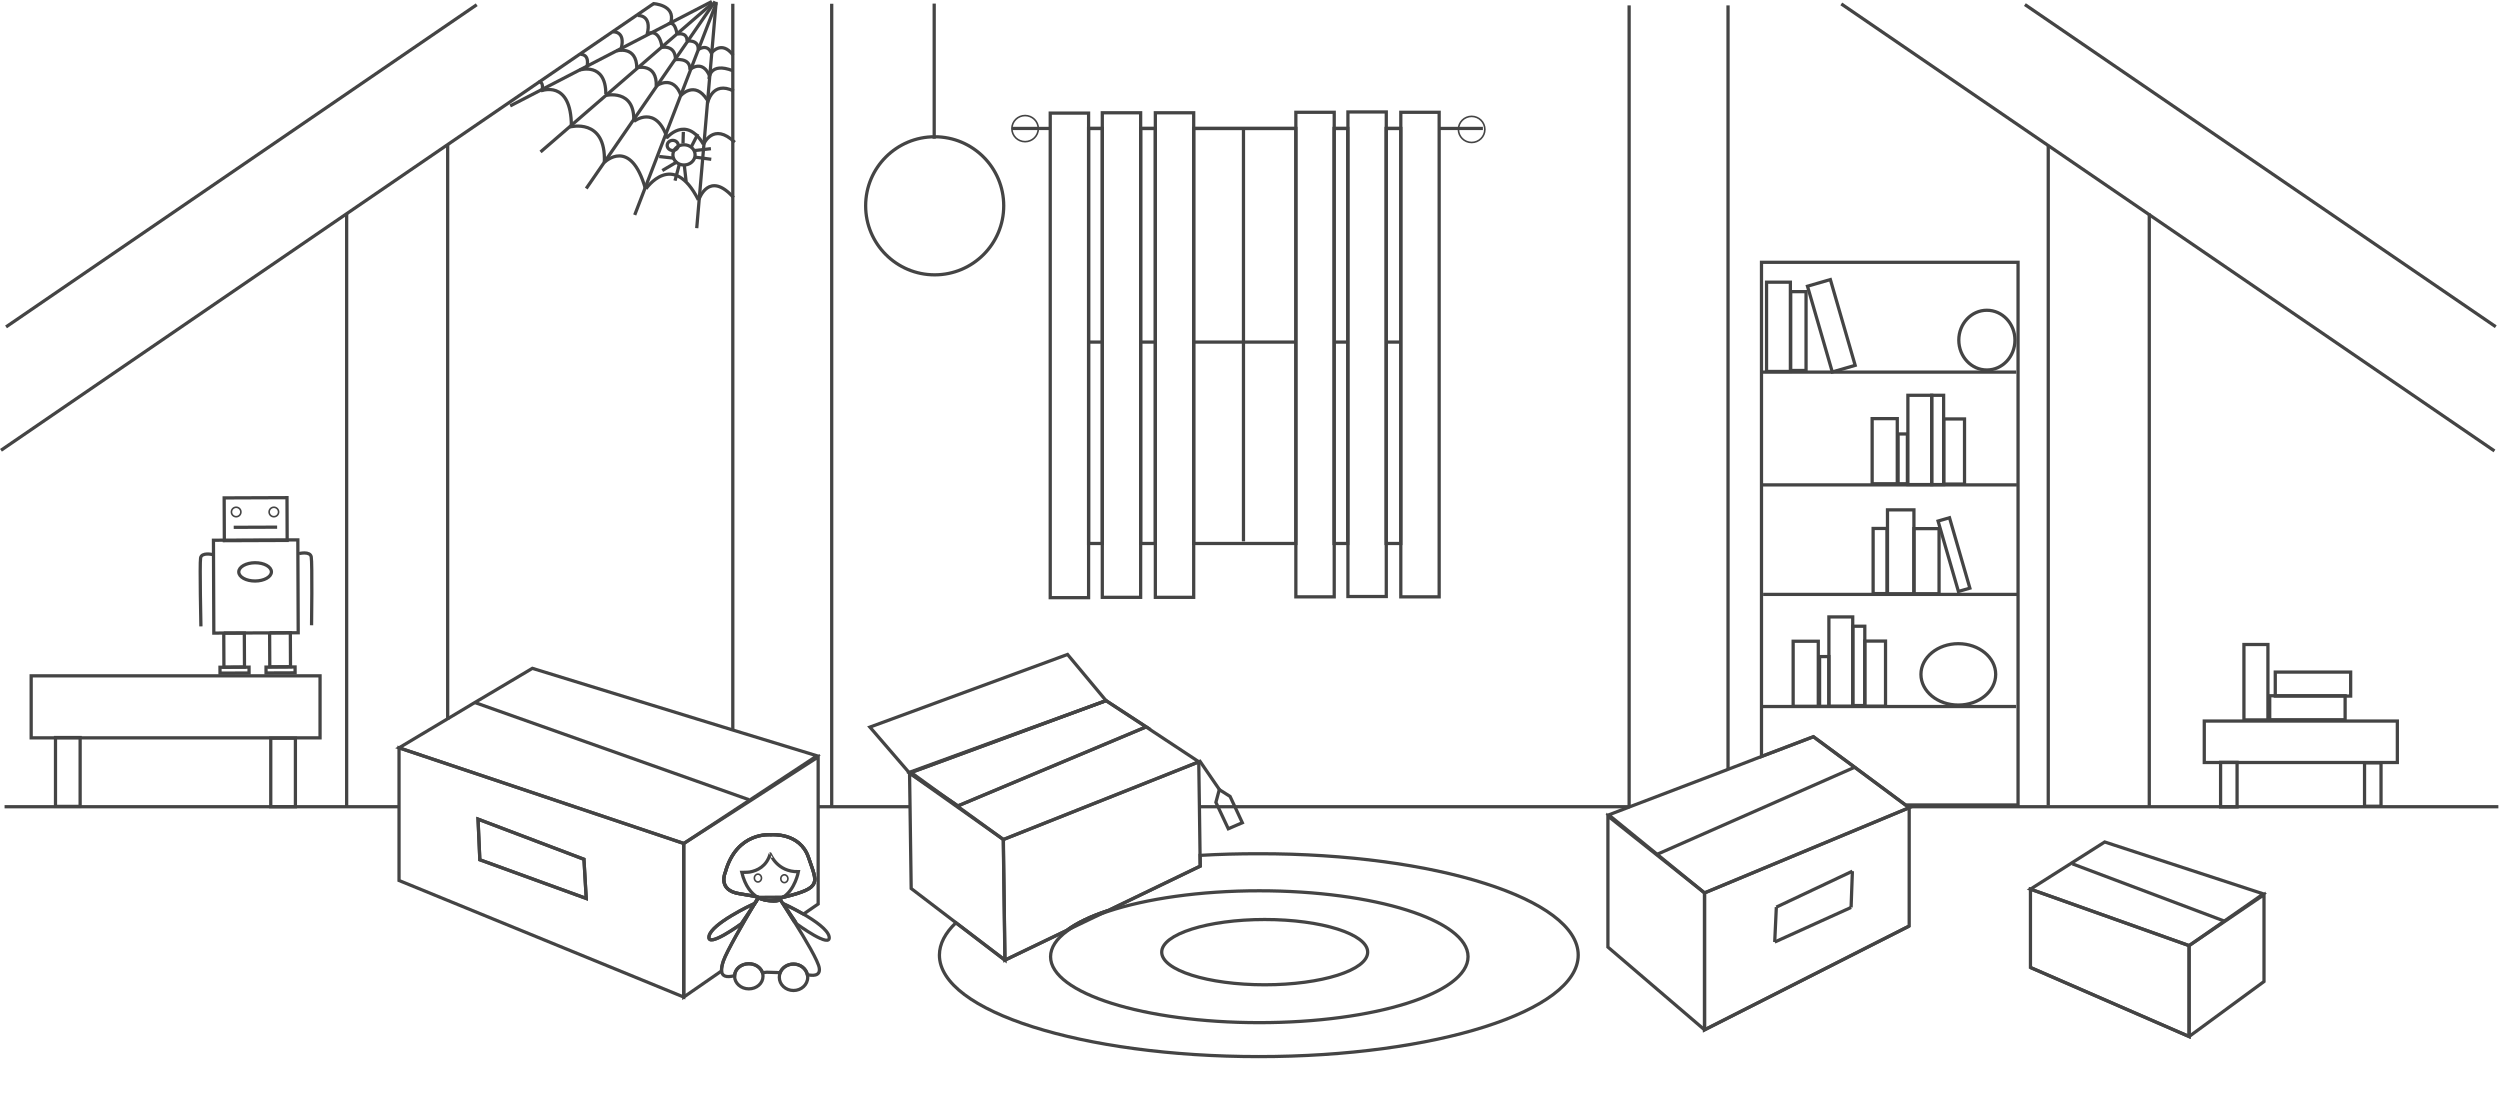
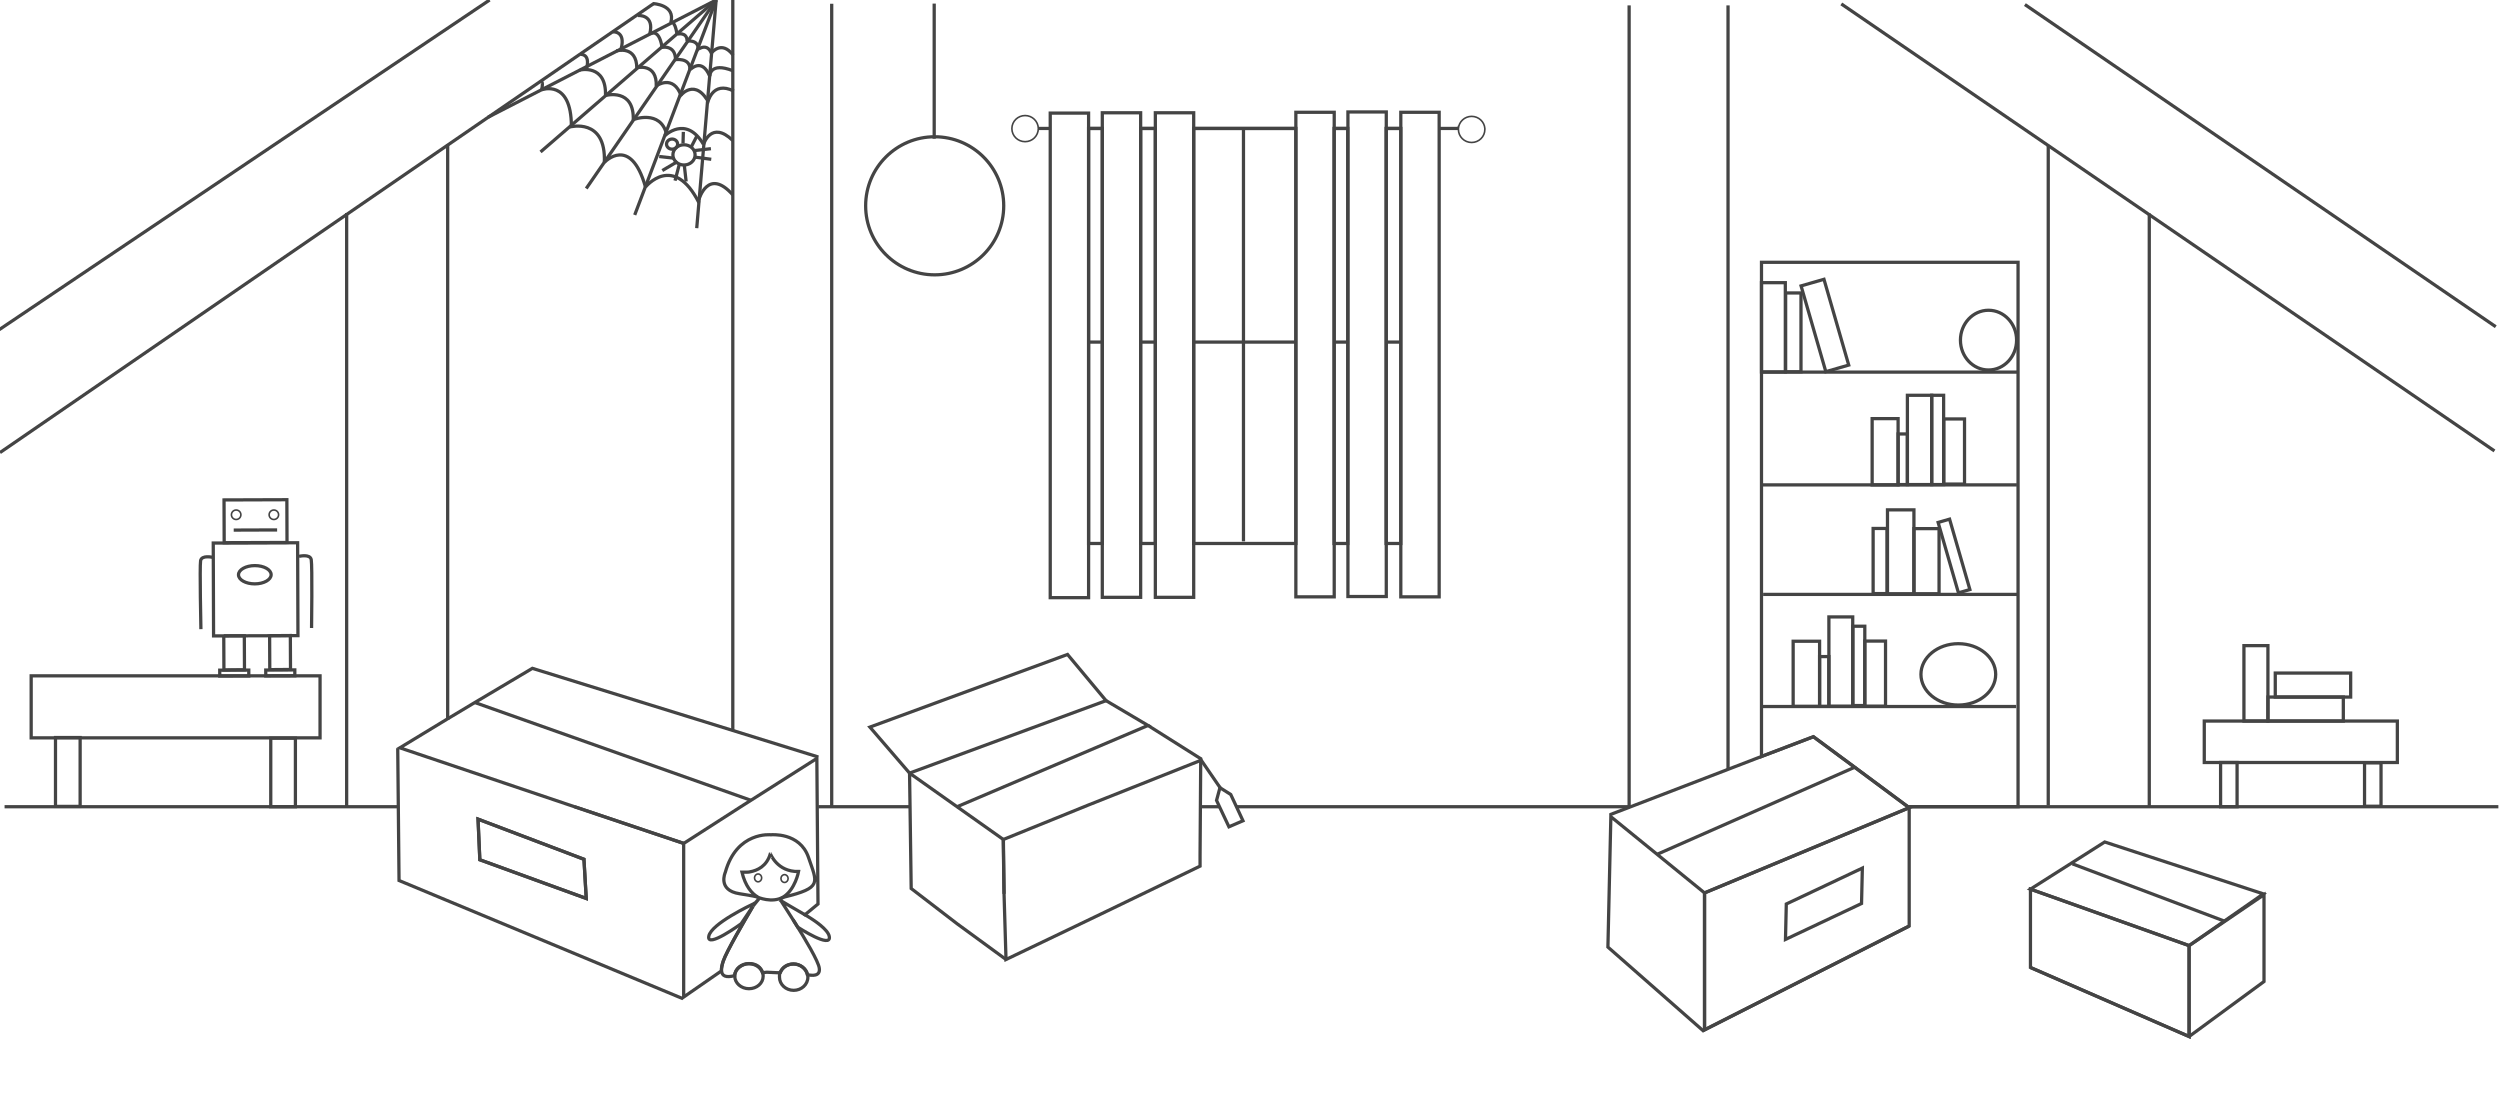
- <svg xmlns="http://www.w3.org/2000/svg" version="1.1" id="Layer_1" x="0px" y="0px" viewBox="0 0 1531.8 682.8" style="enable-background:new 0 0 1531.8 682.8;" xml:space="preserve">
-   <style type="text/css">
- 	.st0{fill:none;stroke:#444444;stroke-width:2;}
- 	.st1{fill:none;stroke:#444444;stroke-width:2;stroke-miterlimit:10;}
- 	.st2{fill:none;stroke:#444444;stroke-miterlimit:10;}
- </style>
+ <svg xmlns="http://www.w3.org/2000/svg" id="Layer_1" data-name="Layer 1" version="1.1" viewBox="0 0 1531.8 682.8">
+   <defs>
+     <style>
+       .cls-1 {
+         stroke-miterlimit: 10;
+         stroke-width: 2px;
+       }
+ 
+       .cls-1, .cls-2, .cls-3, .cls-4, .cls-5 {
+         fill: none;
+         stroke: #444;
+       }
+ 
+       .cls-2, .cls-4 {
+         stroke-miterlimit: 10;
+       }
+ 
+       .cls-2, .cls-5 {
+         stroke-width: 2px;
+       }
+ 
+       .cls-3 {
+         stroke-miterlimit: 10;
+         stroke-width: 2px;
+       }
+     </style>
+   </defs>
  <g id="c">
-     <line class="st0" x1="454" y1="494.3" x2="453.2" y2="494.3" />
-     <polyline class="st0" points="998.7,494.3 998.2,494.3 756.7,494.3 746.3,494.3 735,494.3  " />
-     <polyline class="st0" points="1530.8,494.3 1370.7,494.3 1360.6,494.3 1316.9,494.3 1169,494.3  " />
-     <polyline class="st0" points="501.4,494.3 509.6,494.3 557.6,494.3  " />
-     <line class="st0" x1="587.1" y1="494.3" x2="586.4" y2="494.3" />
-     <polyline class="st0" points="2.8,494.3 212.4,494.3 244.5,494.3  " />
-   </g>
-   <g id="d">
-     <path class="st1" d="M967,585.2c0,34.3-87.6,62.2-195.7,62.2s-195.7-27.8-195.7-62.2c0-6.9,3.6-13.6,10.1-19.8l30,22.9l38.1-18.3   l0,0l0,0c6-4.5,14.5-8.6,25-12l0,0l56.6-27.3l-0.1-6.6c11.7-0.7,23.7-1,36-1C879.4,523,967,550.9,967,585.2L967,585.2z" />
-     <path class="st1" d="M899.5,586.2c0,22.3-57.3,40.4-127.9,40.4s-127.9-18.1-127.9-40.4c0-5.6,3.6-11,10.2-15.8l0,0l0,0   c6-4.5,14.5-8.5,25-12l0,0c23.3-7.7,56.2-12.6,92.7-12.6C842.2,545.8,899.5,563.9,899.5,586.2z" />
-     <ellipse class="st1" cx="774.9" cy="583.4" rx="63.1" ry="20" />
+     <path class="cls-5" d="M454,494.3" />
+     <polyline class="cls-5" points="735 494.3 735.5 494.3 746.3 494.3 747.2 494.3" />
+     <polyline class="cls-5" points="757.6 494.3 998.2 494.3 998.7 494.3" />
+     <polyline class="cls-5" points="1530.8 494.3 1370.7 494.3 1360.6 494.3 1316.9 494.3 1169 494.3" />
+     <polyline class="cls-5" points="501.4 494.3 509.6 494.3 557.6 494.3" />
+     <line class="cls-5" x1="587.1" y1="494.3" x2="586.4" y2="494.3" />
+     <polyline class="cls-5" points="2.8 494.3 212.4 494.3 244.5 494.3" />
  </g>
  <g id="e">
+     <polygon class="cls-2" points="1236.5 160.7 1236.5 494.3 1169 494.3 1136.4 470.1 1111.1 451.4 1079.3 463.5 1079.3 160.7 1236.5 160.7" />
+     <line class="cls-2" x1="1079.6" y1="228" x2="1236.5" y2="228" />
+     <line class="cls-2" x1="1079.9" y1="297.1" x2="1235.8" y2="297.1" />
+     <line class="cls-2" x1="1080.3" y1="364.2" x2="1236.1" y2="364.2" />
+     <line class="cls-2" x1="1079.5" y1="432.9" x2="1235.3" y2="432.9" />
+     <rect class="cls-2" x="1079.3" y="173.2" width="14.6" height="54.7" />
+     <rect class="cls-2" x="1094.1" y="179.5" width="9.4" height="48.3" />
+     <rect class="cls-1" x="1110.9" y="172.1" width="14.6" height="54.7" transform="translate(-11.5 317.9) rotate(-16.1)" />
+     <rect class="cls-2" x="1168.7" y="242.2" width="14.9" height="54.7" />
+     <rect class="cls-2" x="1183.6" y="242.2" width="7.3" height="54.7" />
+     <rect class="cls-2" x="1163" y="265.9" width="5.7" height="31" />
+     <rect class="cls-2" x="1191" y="256.7" width="12.7" height="39.9" />
+     <rect class="cls-2" x="1147.7" y="323.8" width="8.5" height="39.9" />
+     <rect class="cls-2" x="1156.5" y="312.4" width="16.2" height="51.4" />
+     <rect class="cls-2" x="1172.7" y="323.9" width="15.4" height="39.9" />
+     <rect class="cls-2" x="1147.1" y="256.5" width="15.9" height="40.6" />
+     <rect class="cls-1" x="1193.6" y="318.2" width="7.3" height="44.9" transform="translate(-47.5 345.4) rotate(-16.1)" />
+     <rect class="cls-2" x="1120.6" y="378" width="14.6" height="54.7" />
+     <rect class="cls-2" x="1135.3" y="383.7" width="7.3" height="48.6" />
+     <rect class="cls-2" x="1114.9" y="402.3" width="5.7" height="30.5" />
+     <rect class="cls-2" x="1142.6" y="392.8" width="12.7" height="39.9" />
+     <rect class="cls-2" x="1098.7" y="392.9" width="16.2" height="39.9" />
+     <ellipse class="cls-2" cx="1218.4" cy="208.4" rx="17.2" ry="18.3" />
+     <ellipse class="cls-2" cx="1199.9" cy="413.2" rx="22.9" ry="18.8" />
+   </g>
+   <g id="f">
+     <line class="cls-2" y1="277.3" x2="400.8" y2="2" />
+     <line class="cls-2" x1="1528.4" y1="276.3" x2="1128.2" y2="2.4" />
+     <line class="cls-2" x1="1529.2" y1="200.2" x2="1240.7" y2="2.8" />
+     <line class="cls-2" x1="-.5" y1="202" x2="300" />
+     <rect class="cls-2" x="667" y="78.7" width="8.4" height="254.3" />
+     <rect class="cls-2" x="698.9" y="78.7" width="9" height="254.3" />
+     <rect class="cls-2" x="731.4" y="78.7" width="62.6" height="254.3" />
+     <rect class="cls-2" x="817.4" y="78.7" width="8.4" height="254.3" />
+     <rect class="cls-2" x="849.3" y="78.7" width="9" height="254.3" />
+     <line class="cls-2" x1="825.9" y1="209.6" x2="817.4" y2="209.6" />
+     <line class="cls-2" x1="858.3" y1="209.6" x2="849.3" y2="209.6" />
+     <line class="cls-2" x1="707.9" y1="209.6" x2="698.9" y2="209.6" />
+     <polyline class="cls-2" points="675.4 209.6 672.8 209.6 667 209.6" />
+     <polyline class="cls-2" points="731.4 209.6 761.9 209.6 794 209.6" />
+     <line class="cls-2" x1="761.9" y1="78.6" x2="761.9" y2="331.7" />
+     <polyline class="cls-2" points="986.4 499.2 1058.8 471.4 1079.3 463.5 1111.1 451.4 1136.4 470.1 1169.8 494.9 1044.4 547.1" />
+     <polygon class="cls-2" points="987 500.4 985.2 580.3 1043.5 631.5 1169.8 567.4 1044.4 631 1044.4 547.1 987 500.4" />
+     <polygon class="cls-2" points="1169.8 494.9 1169.8 567.4 1044.4 631 1044.4 547.1 1169.8 494.9" />
+     <line class="cls-2" x1="1136.5" y1="470.1" x2="1136.4" y2="470.1" />
+     <line class="cls-2" x1="1136.4" y1="470.1" x2="1015.7" y2="523.3" />
    <g>
      <g>
-         <g>
-           <polygon class="st1" points="1236.5,160.7 1236.5,493.2 1167.5,493.2 1136.4,470.1 1111.1,451.4 1079.3,463.5 1079.3,160.7           " />
-           <line class="st1" x1="1079.6" y1="228" x2="1235.4" y2="228" />
-           <line class="st1" x1="1079.9" y1="297.1" x2="1235.8" y2="297.1" />
-           <line class="st1" x1="1080.3" y1="364.2" x2="1236.1" y2="364.2" />
-           <line class="st1" x1="1079.5" y1="432.9" x2="1235.3" y2="432.9" />
-           <rect x="1082.4" y="172.9" class="st1" width="14.6" height="54.7" />
-           <rect x="1097.2" y="178.7" class="st1" width="9.4" height="48.3" />
-           <rect x="1114.8" y="172.3" transform="matrix(0.9606 -0.2779 0.2779 0.9606 -11.2805 319.6559)" class="st1" width="14.6" height="54.7" />
-           <rect x="1169" y="242.2" class="st1" width="14.6" height="54.7" />
-           <rect x="1183.6" y="242.2" class="st1" width="7.3" height="54.7" />
-           <rect x="1163" y="265.9" class="st1" width="5.7" height="30.5" />
-           <rect x="1191" y="256.7" class="st1" width="12.7" height="39.9" />
-           <rect x="1147.7" y="323.8" class="st1" width="8.5" height="39.9" />
-           <rect x="1156.5" y="312.4" class="st1" width="16.2" height="51.4" />
-           <rect x="1172.7" y="323.9" class="st1" width="15.4" height="39.9" />
-           <rect x="1147.1" y="256.5" class="st1" width="15.4" height="39.9" />
-           <rect x="1193.6" y="317.4" transform="matrix(0.9606 -0.2779 0.2779 0.9606 -47.2855 346.0673)" class="st1" width="7.3" height="44.9" />
-           <rect x="1120.6" y="378" class="st1" width="14.6" height="54.7" />
-         </g>
-         <rect x="1135.3" y="383.7" class="st1" width="7.3" height="48.6" />
-         <rect x="1114.9" y="402.3" class="st1" width="5.7" height="30.5" />
-         <rect x="1142.6" y="392.8" class="st1" width="12.7" height="39.9" />
-         <rect x="1098.7" y="392.9" class="st1" width="15.4" height="39.9" />
+         <polyline class="cls-2" points="419 516.8 352 494.3 245 458.2 274.3 440.4 291 430.4 326.2 409.5 501.3 463.8" />
+         <path class="cls-2" d="M486.4,564.3l-7.9-12.4-.8-.5c.7.4,9.3,5.6,15.5,9.1l8-6.6-.7-89.2-46.6,29.6h0l-35,22.5v94.1l23.1-16c-.1-1.5.3-3.6,1.1-6,1.9-5.7,12.8-24.5,18.2-33.6l-7.2,10.7s-21.4,15.6-19.8,7.6c1.5-7.6,25.6-19,28-20.1M464.1,549.6h0c-.9-.3-3.5-.8-11-2-13.7-2.1-8.7-13.1-8.7-13.1,7-25.3,27.9-23,27.9-23,0,0,17.8-1.8,23.1,13.9,5.3,15.7,8.6,18.5-15.1,24.3l-2.4,1.1" />
+         <path class="cls-2" d="M486.4,564.3c6.8,10.8,15.2,24.9,15.6,29,.7,5.1-4.6,4.5-7.3,3.9h0c-.8-3.7-4.3-6.5-8.5-6.5s-7,2.2-8.2,5.3h-1.8l-6.4-.3-2.6.3c-1.1-3.2-4.4-5.5-8.4-5.5s-8.5,3.2-8.7,7.3c-5.4,1.4-7.7.2-8-2.9-.1-1.5.3-3.6,1.1-6,1.9-5.7,12.8-24.5,18.2-33.6h0" />
+         <path class="cls-2" d="M477.9,552" />
+         <path class="cls-2" d="M465.2,550.5l-3.8,4.7c.4-.6.7-1.2,1-1.7.2,0,2.8-3,2.8-3Z" />
+         <path class="cls-2" d="M243.7,458.5l.8,81,173.9,72.4M419,516.8l-66.9-22.5h0M294,526.8l-1.1-24.9,64.9,24.6,1.4,24-65.2-23.7h0Z" />
+         <polygon class="cls-2" points="359.2 550.5 294 526.8 292.9 501.9 357.8 526.5 359.2 550.5" />
      </g>
-       <ellipse class="st1" cx="1217.4" cy="208.4" rx="17.2" ry="18.3" />
-     </g>
-     <ellipse class="st1" cx="1199.9" cy="413.2" rx="22.9" ry="18.8" />
-   </g>
-   <g id="f">
-     <line class="st1" x1="0.6" y1="275.9" x2="400.8" y2="2" />
-     <line class="st1" x1="1528.4" y1="276.3" x2="1128.2" y2="2.4" />
-     <line class="st1" x1="1529.2" y1="200.2" x2="1240.7" y2="2.8" />
-     <line class="st1" x1="3.7" y1="200.3" x2="292.1" y2="2.9" />
-     <rect x="667" y="78.7" class="st1" width="8.4" height="254.3" />
-     <rect x="698.9" y="78.7" class="st1" width="9" height="254.3" />
-     <rect x="731.4" y="78.7" class="st1" width="62.6" height="254.3" />
-     <rect x="817.4" y="78.7" class="st1" width="8.4" height="254.3" />
-     <rect x="849.3" y="78.7" class="st1" width="9" height="254.3" />
-     <line class="st1" x1="825.9" y1="209.6" x2="817.4" y2="209.6" />
-     <line class="st1" x1="858.3" y1="209.6" x2="849.3" y2="209.6" />
-     <line class="st1" x1="707.9" y1="209.6" x2="698.9" y2="209.6" />
-     <polyline class="st1" points="675.4,209.6 672.8,209.6 667,209.6  " />
-     <polyline class="st1" points="731.4,209.6 761.9,209.6 794,209.6  " />
-     <line class="st1" x1="761.9" y1="78.6" x2="761.9" y2="331.7" />
-     <polygon class="st1" points="1169.8,494.9 1044.4,547.1 985.7,499.3 998.2,494.5 998.7,494.3 1058.8,471.4 1079.3,463.5    1111.1,451.4 1136.4,470.1 1167.5,493.2 1169,494.3  " />
-     <polygon class="st1" points="985.2,500 985.2,580.3 1044.4,631 1044.4,631 1169.8,567.4 1044.4,631 1044.4,547.1  " />
-     <polygon class="st1" points="1169.8,494.9 1169.8,567.4 1044.4,631 1044.4,547.1  " />
-     <line class="st1" x1="1136.5" y1="470.1" x2="1136.4" y2="470.1" />
-     <line class="st1" x1="1136.4" y1="470.1" x2="1015.7" y2="523.3" />
-     <line class="st1" x1="1088.4" y1="555.8" x2="1135" y2="533.8" />
-     <line class="st1" x1="1134.2" y1="556" x2="1135" y2="533.8" />
-     <line class="st1" x1="1087.4" y1="577.2" x2="1134.2" y2="556" />
-     <line class="st1" x1="1088.4" y1="555.8" x2="1087.4" y2="577.2" />
-     <g>
+       <line class="cls-2" x1="290.8" y1="430.4" x2="460.2" y2="490.4" />
+     </g>
+     <line class="cls-2" x1="509.6" y1="495" x2="509.6" y2="2.3" />
+     <line class="cls-2" x1="449" y1="447.3" x2="449" y2="-2.2" />
+     <line class="cls-2" x1="1058.8" y1="471.4" x2="1058.8" y2="3.3" />
+     <line class="cls-2" x1="998.2" y1="494.8" x2="998.2" y2="3.3" />
+     <line class="cls-2" x1="1316.9" y1="494.7" x2="1316.9" y2="130.8" />
+     <line class="cls-2" x1="1255" y1="493.5" x2="1255" y2="88.8" />
+     <line class="cls-2" x1="212.4" y1="494.3" x2="212.4" y2="130.5" />
+     <line class="cls-2" x1="274.3" y1="441" x2="274.3" y2="88.5" />
+     <path class="cls-2" d="M390.1,41.5s12.6-3.2,12,11.4" />
+     <path class="cls-2" d="M402.1,52.6s10.6-7.5,15.3,6.3" />
+     <path class="cls-2" d="M371,58.5s17.9-4.9,17,15.4" />
+     <path class="cls-2" d="M404.6,29.2s9.3-2.6,9.3,7.5" />
+     <path class="cls-2" d="M415,20.9s6-1.6,6,4.3" />
+     <g>
+       <line class="cls-2" x1="438.8" x2="388.9" y2="131.7" />
+       <line class="cls-2" x1="438.8" x2="359.2" y2="115.5" />
+       <line class="cls-2" x1="438.8" x2="331.2" y2="93.1" />
+       <line class="cls-2" x1="438.8" x2="299.1" y2="71.8" />
+       <line class="cls-2" x1="438.8" x2="426.9" y2="139.8" />
+       <path class="cls-2" d="M417,58.7c-1.6,1.8,7.5-11.6,16.3,2.5" />
+       <path class="cls-2" d="M433.5,63.3s2.7-14.2,16.1-7.5" />
+       <path class="cls-2" d="M377.7,31.2s12.5-3.7,12.5,10.8" />
+       <path class="cls-2" d="M375.5,19.5s8-.7,5.1,10.3" />
+       <path class="cls-2" d="M388.3,73.2s16.3-6.2,20.1,8.9" />
+       <path class="cls-2" d="M407.2,83.3s13-13.1,23.8,5.1" />
+       <path class="cls-2" d="M431.1,88.4s4.7-15,17.9-2.3" />
+       <path class="cls-2" d="M355.2,42.9c.1,0,16.4-3.9,15.8,15.6" />
+       <path class="cls-2" d="M355.6,33.3s6.1-.6,3.9,8.3" />
+       <path class="cls-2" d="M349.1,77.8s22.3-6,21.2,21.6" />
+       <path class="cls-2" d="M370.3,99.5s16.1-17.2,25.2,15.1" />
+       <path class="cls-2" d="M395.5,114.6s17.2-21.3,32.8,9.7" />
+       <path class="cls-2" d="M428.3,122.1s5.6-19.7,20.7-2.7" />
+       <path class="cls-2" d="M331.9,55s18.1-6.7,18.2,22.2" />
+       <path class="cls-2" d="M331.2,50.3s2-1.6.7,4.7" />
+       <path class="cls-2" d="M413.3,36.6s9.9-1.7,9.4,6.2" />
+       <path class="cls-2" d="M423.2,42.3c-.5.9,6.7-7.7,11.7,4.5" />
+       <path class="cls-2" d="M434.9,46.8s-.3-9.2,14.3-3.4" />
+       <path class="cls-2" d="M390.7,9.5s10.6-1,7.4,11.4" />
+       <path class="cls-2" d="M398.1,20.9s5.5-4.2,7.5,7.7" />
+       <path class="cls-2" d="M420.4,25.2s7.8-1.4,7.4,5.2" />
+       <path class="cls-2" d="M427.8,30.4c-2.1,1.5,5-5.6,8.1,2.3" />
+       <path class="cls-2" d="M435.8,32.6s6.2-8.4,13.4,1.2" />
+       <path class="cls-2" d="M400.1,2.2s14.1.6,10.9,11.7" />
+       <path class="cls-2" d="M411.5,14.7s1.8-2.7,3.3,6" />
+     </g>
+     <g>
+       <line class="cls-2" x1="418.5" y1="87.8" x2="418.7" y2="80.8" />
      <g>
-         <polygon class="st1" points="500.6,463.1 453.2,494.3 419,516.8 352,494.3 244.5,458.2 274.3,440.4 291,430.4 326.2,409.5      449,447.3    " />
-         <path class="st1" d="M454,494.3L419,516.8v94.1l23.1-16c-0.1-1.5,0.3-3.6,1.1-6c1.9-5.7,12.8-24.5,18.2-33.6l-7.2,10.7     c0,0-21.4,15.6-19.8,7.6c1.5-7.6,25.6-19,28-20.1c1.2-2,2-3.3,2-3.3c11.5,3.8,13.6,0.9,13.6,0.9s3.8,5.8,8.4,13.2l0.4-0.3     l-7-10.4c0,0,6,2.8,12.5,6.5l9-6.2v-90.1L454,494.3L454,494.3z M480.3,549.7l-0.6,0c-1.8,1.1-4,1.8-6.5,1.9c0,0-4.1,0.8-8.6-1.8     h-0.2c0,0,0.1,0,0.1,0c-0.1-0.1-0.2-0.1-0.4-0.2c0,0,0,0,0,0c-0.9-0.3-3.5-0.8-11-2c-13.7-2.1-8.7-13.1-8.7-13.1     c7-25.3,27.9-23,27.9-23s17.8-1.8,23.1,13.9C500.7,541.1,504,543.9,480.3,549.7z" />
-         <path class="st1" d="M494.7,597.2c-0.8-3.7-4.3-6.5-8.5-6.5c-3.8,0-7,2.2-8.2,5.3l-1.8-0.1l-6.4-0.2l-2.6,0.3     c-1.1-3.2-4.4-5.5-8.4-5.5c-4.7,0-8.5,3.2-8.7,7.3c-5.4,1.4-7.7,0.2-8-2.9c-0.1-1.5,0.3-3.6,1.1-6c1.9-5.7,12.8-24.5,18.2-33.6     l0-0.1l1.2-1.8c0,0-0.1,0-0.2,0.1c1.2-2,2-3.3,2-3.3c11.5,3.8,13.6,0.9,13.6,0.9s3.8,5.8,8.4,13.2c6.8,10.8,15.2,24.9,15.6,29     C502.7,598.4,497.4,597.8,494.7,597.2L494.7,597.2z" />
-         <path class="st1" d="M462.6,553.4l-1.2,1.8c0.4-0.6,0.7-1.2,1-1.7C462.6,553.4,462.6,553.4,462.6,553.4z" />
-         <path class="st1" d="M480.3,549.7l-0.6,0c-1.8,1.1-4,1.8-6.5,1.9c0,0-4.1,0.8-8.6-1.8h-0.2c0,0,0.1,0,0.1,0     c-0.1-0.1-0.2-0.1-0.4-0.2c0,0,0,0,0,0c-0.9-0.3-3.5-0.8-11-2c-13.7-2.1-8.7-13.1-8.7-13.1c7-25.3,27.9-23,27.9-23     s17.8-1.8,23.1,13.9C500.7,541.1,504,543.9,480.3,549.7z" />
-         <path class="st1" d="M352,494.3l-107.5-36.1v81.3l174.4,71.4v-94.1L352,494.3L352,494.3z M294,526.8l-1.1-24.9l64.9,24.6l1.4,24     L294,526.8L294,526.8z" />
-         <polygon class="st1" points="359.2,550.5 294,526.8 292.9,501.9 357.8,526.5    " />
+         <ellipse class="cls-2" cx="419.1" cy="94.9" rx="6.8" ry="6.2" />
+         <ellipse class="cls-2" cx="411.8" cy="88.3" rx="3.4" ry="3.1" />
+         <line class="cls-2" x1="423.4" y1="90.3" x2="426.9" y2="83.5" />
+         <line class="cls-2" x1="425" y1="92.3" x2="435.6" y2="91.1" />
+         <line class="cls-2" x1="425.9" y1="96.3" x2="435.8" y2="97.6" />
+         <line class="cls-2" x1="412.9" y1="96.9" x2="403.9" y2="95.9" />
+         <line class="cls-2" x1="415.1" y1="99" x2="405.8" y2="104.5" />
+         <line class="cls-2" x1="416.2" y1="100.8" x2="413.6" y2="110.7" />
+         <line class="cls-2" x1="419.2" y1="100.5" x2="420.4" y2="111.2" />
      </g>
-       <line class="st1" x1="290.8" y1="430.4" x2="458.9" y2="490" />
-     </g>
-     <line class="st1" x1="509.6" y1="495" x2="509.6" y2="2.3" />
-     <line class="st1" x1="449" y1="447.3" x2="449" y2="2.3" />
-     <line class="st1" x1="1058.8" y1="471.4" x2="1058.8" y2="3.3" />
-     <line class="st1" x1="998.2" y1="494.8" x2="998.2" y2="3.3" />
-     <line class="st1" x1="1316.9" y1="494.7" x2="1316.9" y2="130.8" />
-     <line class="st1" x1="1255" y1="493.5" x2="1255" y2="88.8" />
-     <line class="st1" x1="212.4" y1="494.3" x2="212.4" y2="130.5" />
-     <line class="st1" x1="274.3" y1="441" x2="274.3" y2="88.5" />
-     <path class="st1" d="M390.1,41.5c0,0,12.6-3.2,12,11.4" />
-     <path class="st1" d="M402.1,52.6c0,0,10.6-7.5,15.3,6.3" />
-     <path class="st1" d="M371,58.5c0,0,18.2-4.4,17.3,15.9" />
-     <path class="st1" d="M404.6,29.2c0,0,9.3-2.6,9.3,7.5" />
-     <path class="st1" d="M415,20.9c0,0,6-1.6,6,4.3" />
-     <g>
-       <line class="st1" x1="438.9" y1="1.8" x2="388.9" y2="131.7" />
-       <line class="st1" x1="438.1" y1="0.9" x2="359.2" y2="115.5" />
-       <line class="st1" x1="436.4" y1="2.1" x2="331.2" y2="93.1" />
-       <line class="st1" x1="436.2" y1="0.9" x2="312.6" y2="64.9" />
-       <line class="st1" x1="438.8" y1="1.1" x2="426.9" y2="139.8" />
-       <path class="st1" d="M417,58.7c0,0,8.6-9.8,16.3,2.5" />
-       <path class="st1" d="M433.5,63.3c0,0,2.7-14.2,16.1-7.5" />
-       <path class="st1" d="M377.7,31.2c0,0,12.5-3.7,12.5,10.8" />
-       <path class="st1" d="M375.5,19.5c0,0,8-0.7,5.1,10.3" />
-       <path class="st1" d="M388.4,74.4c0,0,13.5-10.8,20.5,10.4" />
-       <path class="st1" d="M408.4,84.6c0,0,11.8-14.4,22.6,3.8" />
-       <path class="st1" d="M431.1,88.4c0,0,5.9-13.9,19.1-1.2" />
-       <path class="st1" d="M355.2,42.9c0,0,16-5.1,16,14.7" />
-       <path class="st1" d="M355.6,33.3c0,0,6.1-0.6,3.9,8.3" />
-       <path class="st1" d="M349.1,77.8c0,0,22.3-6,21.2,21.6" />
-       <path class="st1" d="M370.3,99.5c0,0,16.1-16,25.2,16.3" />
-       <path class="st1" d="M395.8,115.7c0,0,16.5-24.2,32.1,6.8" />
-       <path class="st1" d="M428.3,122.1c0,0,6.1-18,21.2-1" />
-       <path class="st1" d="M331.4,55.7c0,0,18.6-7.4,18.7,21.5" />
-       <path class="st1" d="M330.1,50.1c0,0,3.3-0.5,2,5.8" />
-       <path class="st1" d="M413.3,36.6c0,0,9.9-1.7,9.4,6.2" />
-       <path class="st1" d="M423.2,42.3c0,0,7.4-6.1,11.7,4.5" />
-       <path class="st1" d="M434.4,48.3c0,0,0.2-10.7,14.8-4.9" />
-       <path class="st1" d="M390.7,9.5c0,0,9-0.8,5.8,11.6" />
-       <path class="st1" d="M396.7,20.7c0,0,6.9-4,8.9,7.9" />
-       <path class="st1" d="M420.4,25.2c0,0,7.8-1.4,7.4,5.2" />
-       <path class="st1" d="M427.8,30.4c0,0,5.6-4.1,8.1,2.3" />
-       <path class="st1" d="M435.8,32.6c0,0,6.2-8.4,13.4,1.2" />
-       <path class="st1" d="M400.1,2.2c0,0,14.1,0.6,10.9,11.7" />
-       <path class="st1" d="M409.6,14.7c0,0,3.7-2.7,5.2,6" />
-     </g>
-     <g>
-       <line class="st1" x1="418.5" y1="87.8" x2="418.7" y2="80.8" />
+     </g>
+     <g>
      <g>
-         <ellipse class="st1" cx="419.1" cy="94.9" rx="6.8" ry="6.2" />
-         <ellipse class="st1" cx="412.2" cy="89.1" rx="3.4" ry="3.1" />
-         <line class="st1" x1="423.4" y1="90.3" x2="427.6" y2="82.1" />
-         <line class="st1" x1="425" y1="92.3" x2="435.6" y2="91.1" />
-         <line class="st1" x1="425.9" y1="96.3" x2="435.8" y2="97.6" />
-         <line class="st1" x1="412.9" y1="96.9" x2="403.9" y2="95.9" />
-         <line class="st1" x1="415.1" y1="99" x2="405.8" y2="104.5" />
-         <line class="st1" x1="416.2" y1="100.8" x2="413.6" y2="110.7" />
-         <line class="st1" x1="419.2" y1="100.5" x2="420.4" y2="111.2" />
+         <polygon class="cls-2" points="1386.8 547.7 1289.6 515.9 1244.1 544.8 1341.3 579.4 1386.8 547.7" />
+         <polygon class="cls-2" points="1387.2 548.2 1387.2 601.4 1341.3 635.1 1341.3 635.1 1244.1 592.8 1341.3 635.1 1341.3 579.4 1387.2 548.2" />
+         <polygon class="cls-2" points="1244.1 544.8 1244.1 592.8 1341.3 635.1 1341.3 579.4 1244.1 544.8" />
      </g>
-     </g>
-     <g>
-       <g>
-         <polygon class="st1" points="1386.8,547.7 1289.6,515.9 1244.1,544.8 1341.3,579.4    " />
-         <polygon class="st1" points="1387.2,548.2 1387.2,601.4 1341.3,635.1 1341.3,635.1 1244.1,592.8 1341.3,635.1 1341.3,579.4         " />
-         <polygon class="st1" points="1244.1,544.8 1244.1,592.8 1341.3,635.1 1341.3,579.4    " />
-       </g>
-       <line class="st1" x1="1269.8" y1="529.3" x2="1363.5" y2="564.6" />
-     </g>
-   </g>
-   <g id="i">
-     <g>
-       <path class="st1" d="M480.3,549.7l-0.6,0l-15.1,0.1h-0.2c0,0,0.1,0,0.1,0c0,0,0-0.1-0.4-0.2c0,0,0,0,0,0c-0.9-0.3-3.5-0.8-11-2    c-13.7-2.1-8.7-13.1-8.7-13.1c7-25.3,27.9-23,27.9-23s17.8-1.8,23.1,13.9C500.7,541.1,504,543.9,480.3,549.7z" />
-       <path class="st1" d="M462.5,553.5c-0.3,0.5-0.6,1.1-1,1.7l0,0.1l-7.2,10.7c0,0-21.4,15.6-19.8,7.6C436,566,460,554.6,462.5,553.5    L462.5,553.5z" />
-       <path class="st1" d="M462.6,553.4l-1.2,1.8c0.4-0.6,0.7-1.2,1-1.7C462.6,553.4,462.6,553.4,462.6,553.4z" />
-       <path class="st1" d="M488.3,566.2l-1.5-2.2l-7-10.4c0,0,6,2.8,12.5,6.5c7.1,4.1,14.8,9.5,15.7,13.7    C509.7,581.9,488.3,566.2,488.3,566.2z" />
-       <path class="st1" d="M489.2,534.1c0,0-2,11.1-9.5,15.7c-1.8,1.1-4,1.8-6.5,1.9c0,0-4.1,0.8-8.6-1.8c0,0,0,0-0.1,0    c-0.1-0.1-0.2-0.1-0.4-0.2c0,0,0,0,0,0c-3.6-2.2-7.5-6.6-9.6-15.2c0.4,0,0.8,0,1.3,0c1.5,0,3.1-0.1,3.6-0.2    c4.5-0.8,10.3-3.4,12.5-11.1C472,523.1,476,534.4,489.2,534.1L489.2,534.1z" />
-       <path class="st1" d="M467.5,598.2c0,4.3-3.9,7.7-8.7,7.7s-8.7-3.5-8.7-7.7c0-0.1,0-0.3,0-0.4c0.2-4.1,4-7.3,8.7-7.3    c4,0,7.3,2.3,8.4,5.5C467.4,596.7,467.5,597.4,467.5,598.2z" />
-       <path class="st1" d="M494.9,598.8c0,4.5-3.9,8.1-8.7,8.1s-8.7-3.6-8.7-8.1c0-1,0.2-1.9,0.5-2.8c1.2-3.1,4.4-5.3,8.2-5.3    c4.2,0,7.7,2.8,8.5,6.5C494.8,597.7,494.9,598.2,494.9,598.8z" />
-       <ellipse class="st2" cx="464.4" cy="538" rx="2.2" ry="2.4" />
-       <ellipse class="st2" cx="480.6" cy="538.4" rx="2.2" ry="2.4" />
-     </g>
+       <line class="cls-2" x1="1269.8" y1="529.3" x2="1363.5" y2="564.6" />
+     </g>
+   </g>
+   <g>
+     <path class="cls-2" d="M492.4,560c7.1,4.1,14.8,9.5,15.7,13.7,1.7,8.1-19.3-5.6-19.3-5.6l-2.9-4.6" />
+     <path class="cls-2" d="M464.2,549.6h0c-3.6-2.2-7.5-6.6-9.6-15.2h1.3c1.5,0,3.1,0,3.6-.2,4.5-.8,10.3-3.4,12.5-11.1.1,0,4.1,11.2,17.3,10.9h0s-2,11.1-9.5,15.7c-6.9,3.9-15.6,0-15.6,0h0Z" />
+     <path class="cls-2" d="M467.6,598.1c0,4.3-3.9,7.7-8.7,7.7s-8.7-3.5-8.7-7.7v-.4c.2-4.1,4-7.3,8.7-7.3s7.3,2.3,8.4,5.5c.2.7.3,1.4.3,2.2h0Z" />
+     <path class="cls-2" d="M495,598.7c0,4.5-3.9,8.1-8.7,8.1s-8.7-3.6-8.7-8.1.2-1.9.5-2.8c1.2-3.1,4.4-5.3,8.2-5.3s7.7,2.8,8.5,6.5c.1.5.2,1,.2,1.6Z" />
+     <ellipse class="cls-4" cx="464.5" cy="537.9" rx="2.2" ry="2.4" />
+     <ellipse class="cls-4" cx="480.7" cy="538.3" rx="2.2" ry="2.4" />
  </g>
  <g id="j">
    <g>
-       <path class="st1" d="M130.3,339.8c0,0-6.8-1.6-7.4,2.1s0.2,41.9,0.2,41.9" />
-       <path class="st1" d="M183.2,339.2c0,0,6.8-1.7,7.5,2s0.2,41.9,0.2,41.9" />
-       <polyline class="st1" points="137.1,387.5 137.2,408.8 149.8,408.7 149.7,387.9 137.1,387.9 149.7,387.9 137.1,387.9 149.7,387.9       " />
-       <polyline class="st1" points="165.2,387.3 165.3,408.6 178,408.5 177.9,387.7 165.2,387.8 177.9,387.7 165.2,387.8 177.9,387.7       " />
-       <rect x="137.4" y="305" transform="matrix(1 -3.926981e-03 3.926981e-03 1 -1.2477 0.6175)" class="st1" width="38.5" height="26.2" />
-       <rect x="130.9" y="330.9" transform="matrix(1 -3.926981e-03 3.926981e-03 1 -1.4099 0.6184)" class="st1" width="51.7" height="56.9" />
-       <rect x="134.8" y="408.8" transform="matrix(1 -3.926981e-03 3.926981e-03 1 -1.6113 0.5676)" class="st1" width="17.8" height="3.6" />
-       <rect x="163" y="408.7" transform="matrix(1 -3.926981e-03 3.926981e-03 1 -1.6106 0.6783)" class="st1" width="17.8" height="3.6" />
-       <line class="st1" x1="143.2" y1="323.1" x2="169.8" y2="323" />
-       <ellipse transform="matrix(1 -3.926981e-03 3.926981e-03 1 -1.2308 0.5705)" class="st2" cx="144.7" cy="313.7" rx="2.9" ry="2.9" />
-       <ellipse transform="matrix(1 -3.926981e-03 3.926981e-03 1 -1.2306 0.6613)" class="st2" cx="167.8" cy="313.7" rx="2.9" ry="2.9" />
-       <ellipse transform="matrix(1 -3.926981e-03 3.926981e-03 1 -1.375 0.6165)" class="st1" cx="156.3" cy="350.4" rx="10" ry="5.6" />
-     </g>
-     <line class="st1" x1="572.4" y1="85" x2="572.4" y2="2.2" />
-     <circle class="st1" cx="572.7" cy="126.1" r="42.3" />
-     <g>
-       <g>
-         <polygon class="st1" points="734.6,466.8 665.4,494.3 614.8,514.4 587.1,494.3 578.5,488 586.9,493.8 702.2,445.4    " />
-         <polygon class="st1" points="702.2,445.4 586.9,493.8 578.5,488 558.2,473.3 557.8,473 677.7,429.3    " />
-         <polygon class="st1" points="615.8,588.3 585.8,565.4 558.3,544.4 557.6,494.3 557.3,473.7 586.4,494.3 614.8,514.4 615.2,547.7         " />
-         <path class="st1" d="M678.9,557.9l-25,12C659.9,565.5,668.4,561.4,678.9,557.9z" />
-         <path class="st1" d="M735.4,530.7l-56.6,27.3l0,0c-10.4,3.5-18.9,7.5-25,12l0,0l0,0l-38.1,18.3l-0.5-40.6l-0.5-33.3l50.6-20.1     l69.2-27.5l0.4,27.5l0.4,29.8L735.4,530.7L735.4,530.7z" />
-       </g>
-       <polyline class="st1" points="578.5,488 557.3,473.7 558.2,473.3 677.7,429.3 702.4,445.4 702.2,445.4   " />
-       <polygon class="st1" points="557.3,473.7 533,445.5 654.1,401 677.7,429.3   " />
-       <g>
-         <line class="st1" x1="734.8" y1="465.8" x2="747.5" y2="484.3" />
-         <polygon class="st1" points="747.1,483.8 745,491.6 752.6,507.8 761.2,504.1 753.7,488    " />
-       </g>
-     </g>
-     <rect x="19.1" y="414.1" class="st1" width="177" height="38" />
-     <rect x="34" y="451.9" class="st1" width="15.1" height="42.2" />
-     <rect x="165.9" y="452.3" class="st1" width="15.1" height="42" />
-     <rect x="1350.6" y="441.8" class="st1" width="118.3" height="25.4" />
-     <rect x="1360.6" y="467.1" class="st1" width="10.1" height="27.3" />
-     <rect x="1448.8" y="467.4" class="st1" width="10.1" height="26.6" />
-     <rect x="1390.7" y="426.3" class="st1" width="46.2" height="14.7" />
-     <rect x="1374.9" y="394.9" class="st1" width="14.7" height="46.2" />
-     <rect x="1394.1" y="411.8" class="st1" width="46.2" height="14.7" />
-     <line class="st1" x1="825.9" y1="78.7" x2="817.4" y2="78.7" />
-     <polyline class="st1" points="908.6,78.7 893.6,78.7 881.8,78.7  " />
-     <line class="st1" x1="858.3" y1="78.7" x2="849.3" y2="78.7" />
-     <line class="st1" x1="707.9" y1="78.7" x2="698.9" y2="78.7" />
-     <polyline class="st1" points="620.1,78.7 636.2,78.7 643.5,78.7  " />
-     <line class="st1" x1="675.4" y1="78.7" x2="667" y2="78.7" />
-     <polyline class="st1" points="731.4,78.7 761.9,78.7 794,78.7  " />
-     <ellipse class="st2" cx="901.7" cy="79.3" rx="8.1" ry="8" />
-     <ellipse class="st2" cx="628.1" cy="78.8" rx="8.1" ry="8" />
-     <rect x="643.5" y="69.3" class="st1" width="23.5" height="296.9" />
-     <rect x="675.4" y="69.1" class="st1" width="23.5" height="296.9" />
-     <rect x="707.9" y="69.1" class="st1" width="23.5" height="296.9" />
-     <rect x="794" y="68.8" class="st1" width="23.5" height="296.9" />
-     <rect x="825.9" y="68.6" class="st1" width="23.5" height="296.9" />
-     <rect x="858.3" y="68.8" class="st1" width="23.5" height="296.9" />
-   </g>
+       <path class="cls-2" d="M130.3,341.5s-6.8-1.6-7.4,2.1.2,41.9.2,41.9" />
+       <path class="cls-2" d="M183.2,340.9s6.8-1.7,7.5,2,.2,41.9.2,41.9" />
+       <polyline class="cls-2" points="137.1 389.2 137.2 410.5 149.8 410.4 149.7 389.6 137.1 389.6 149.7 389.6 137.1 389.6 149.7 389.6" />
+       <polyline class="cls-2" points="165.2 389 165.3 410.3 178 410.2 177.9 389.4 165.2 389.5 177.9 389.4 165.2 389.5 177.9 389.4" />
+       <rect class="cls-3" x="137.3" y="306.3" width="38.5" height="26.2" transform="translate(-1.1 .5) rotate(-.2)" />
+       <rect class="cls-3" x="130.8" y="332.7" width="51.7" height="56.9" transform="translate(-1.3 .5) rotate(-.2)" />
+       <rect class="cls-3" x="134.6" y="410.6" width="17.8" height="3.6" transform="translate(-1.4 .5) rotate(-.2)" />
+       <rect class="cls-3" x="162.8" y="410.5" width="17.8" height="3.6" transform="translate(-1.4 .6) rotate(-.2)" />
+       <line class="cls-2" x1="143.2" y1="324.8" x2="169.8" y2="324.7" />
+       <circle class="cls-4" cx="144.7" cy="315.4" r="2.9" />
+       <circle class="cls-4" cx="167.8" cy="315.4" r="2.9" />
+       <ellipse class="cls-3" cx="156.1" cy="352.2" rx="10" ry="5.6" transform="translate(-1.2 .5) rotate(-.2)" />
+     </g>
+     <line class="cls-2" x1="572.4" y1="85" x2="572.4" y2="2.2" />
+     <circle class="cls-2" cx="572.7" cy="126.1" r="42.3" />
+     <polyline class="cls-2" points="616.4 587.9 586.7 566.2 558.3 544.4 557.6 494.3 557.3 473.7 586.4 494.3 614.8 514.4 615.2 547.7" />
+     <polygon class="cls-2" points="557.3 473.7 533 445.5 654.1 401 677.7 429.3 557.3 473.7" />
+     <g>
+       <line class="cls-2" x1="735.2" y1="464.6" x2="747.9" y2="483.1" />
+       <polygon class="cls-2" points="761.6 502.9 753 506.6 747.2 494.3 745.4 490.4 747.5 482.6 747.6 482.7 754.1 486.8 757.6 494.3 761.6 502.9" />
+     </g>
+     <rect class="cls-2" x="19.1" y="414.1" width="177" height="38" />
+     <rect class="cls-2" x="34" y="451.9" width="15.1" height="42.2" />
+     <rect class="cls-2" x="165.9" y="452.3" width="15.1" height="42" />
+     <rect class="cls-2" x="1350.6" y="441.8" width="118.3" height="25.4" />
+     <rect class="cls-2" x="1360.6" y="467.2" width="10.1" height="27.1" />
+     <rect class="cls-2" x="1448.8" y="467.4" width="10.1" height="26.6" />
+     <rect class="cls-2" x="1389.6" y="427.1" width="46.2" height="14.7" />
+     <rect class="cls-2" x="1374.9" y="395.6" width="14.7" height="46.2" />
+     <rect class="cls-2" x="1394.1" y="412.4" width="46.2" height="14.7" />
+     <line class="cls-2" x1="825.9" y1="78.7" x2="817.4" y2="78.7" />
+     <line class="cls-2" x1="893.6" y1="78.7" x2="881.8" y2="78.7" />
+     <path class="cls-2" d="M909.8,78.7" />
+     <line class="cls-2" x1="858.3" y1="78.7" x2="849.3" y2="78.7" />
+     <line class="cls-2" x1="707.9" y1="78.7" x2="698.9" y2="78.7" />
+     <line class="cls-2" x1="643.5" y1="78.7" x2="636.2" y2="78.7" />
+     <line class="cls-2" x1="675.4" y1="78.7" x2="667" y2="78.7" />
+     <polyline class="cls-2" points="731.4 78.7 761.9 78.7 794 78.7" />
+     <path class="cls-4" d="M909.8,79.3c0,4.4-3.6,8-8.1,8s-8.1-3.6-8.1-8,0-.4,0-.6c.3-4.1,3.8-7.4,8.1-7.4s7.8,3.3,8.1,7.4c0,.2,0,.4,0,.6Z" />
+     <path class="cls-4" d="M636.2,78.7h0c0,4.5-3.6,8.1-8.1,8.1s-8.1-3.6-8.1-8h0c0-4.5,3.7-8,8.1-8s8,3.5,8.1,7.9Z" />
+     <rect class="cls-2" x="643.5" y="69.3" width="23.5" height="296.9" />
+     <rect class="cls-2" x="675.4" y="69.1" width="23.5" height="296.9" />
+     <rect class="cls-2" x="707.9" y="69.1" width="23.5" height="296.9" />
+     <rect class="cls-2" x="794" y="68.8" width="23.5" height="296.9" />
+     <rect class="cls-2" x="825.9" y="68.6" width="23.5" height="296.9" />
+     <rect class="cls-2" x="858.3" y="68.8" width="23.5" height="296.9" />
+     <path class="cls-2" d="M614.7,514.4l51.8-21,69.2-27.5-.4,58.2v6.6c0,0-56.5,27.3-56.5,27.3l-25,12-37.4,17.9-1.2-40.2-.5-33.3h0" />
+     <polyline class="cls-2" points="677.7 429.3 703.4 444.5 586.4 494.3" />
+     <line class="cls-2" x1="703.4" y1="444.5" x2="736.2" y2="465.2" />
+   </g>
+   <polygon class="cls-2" points="1140.6 553.6 1094 575.6 1094.5 553.9 1141.1 531.9 1140.6 553.6" />
</svg>
